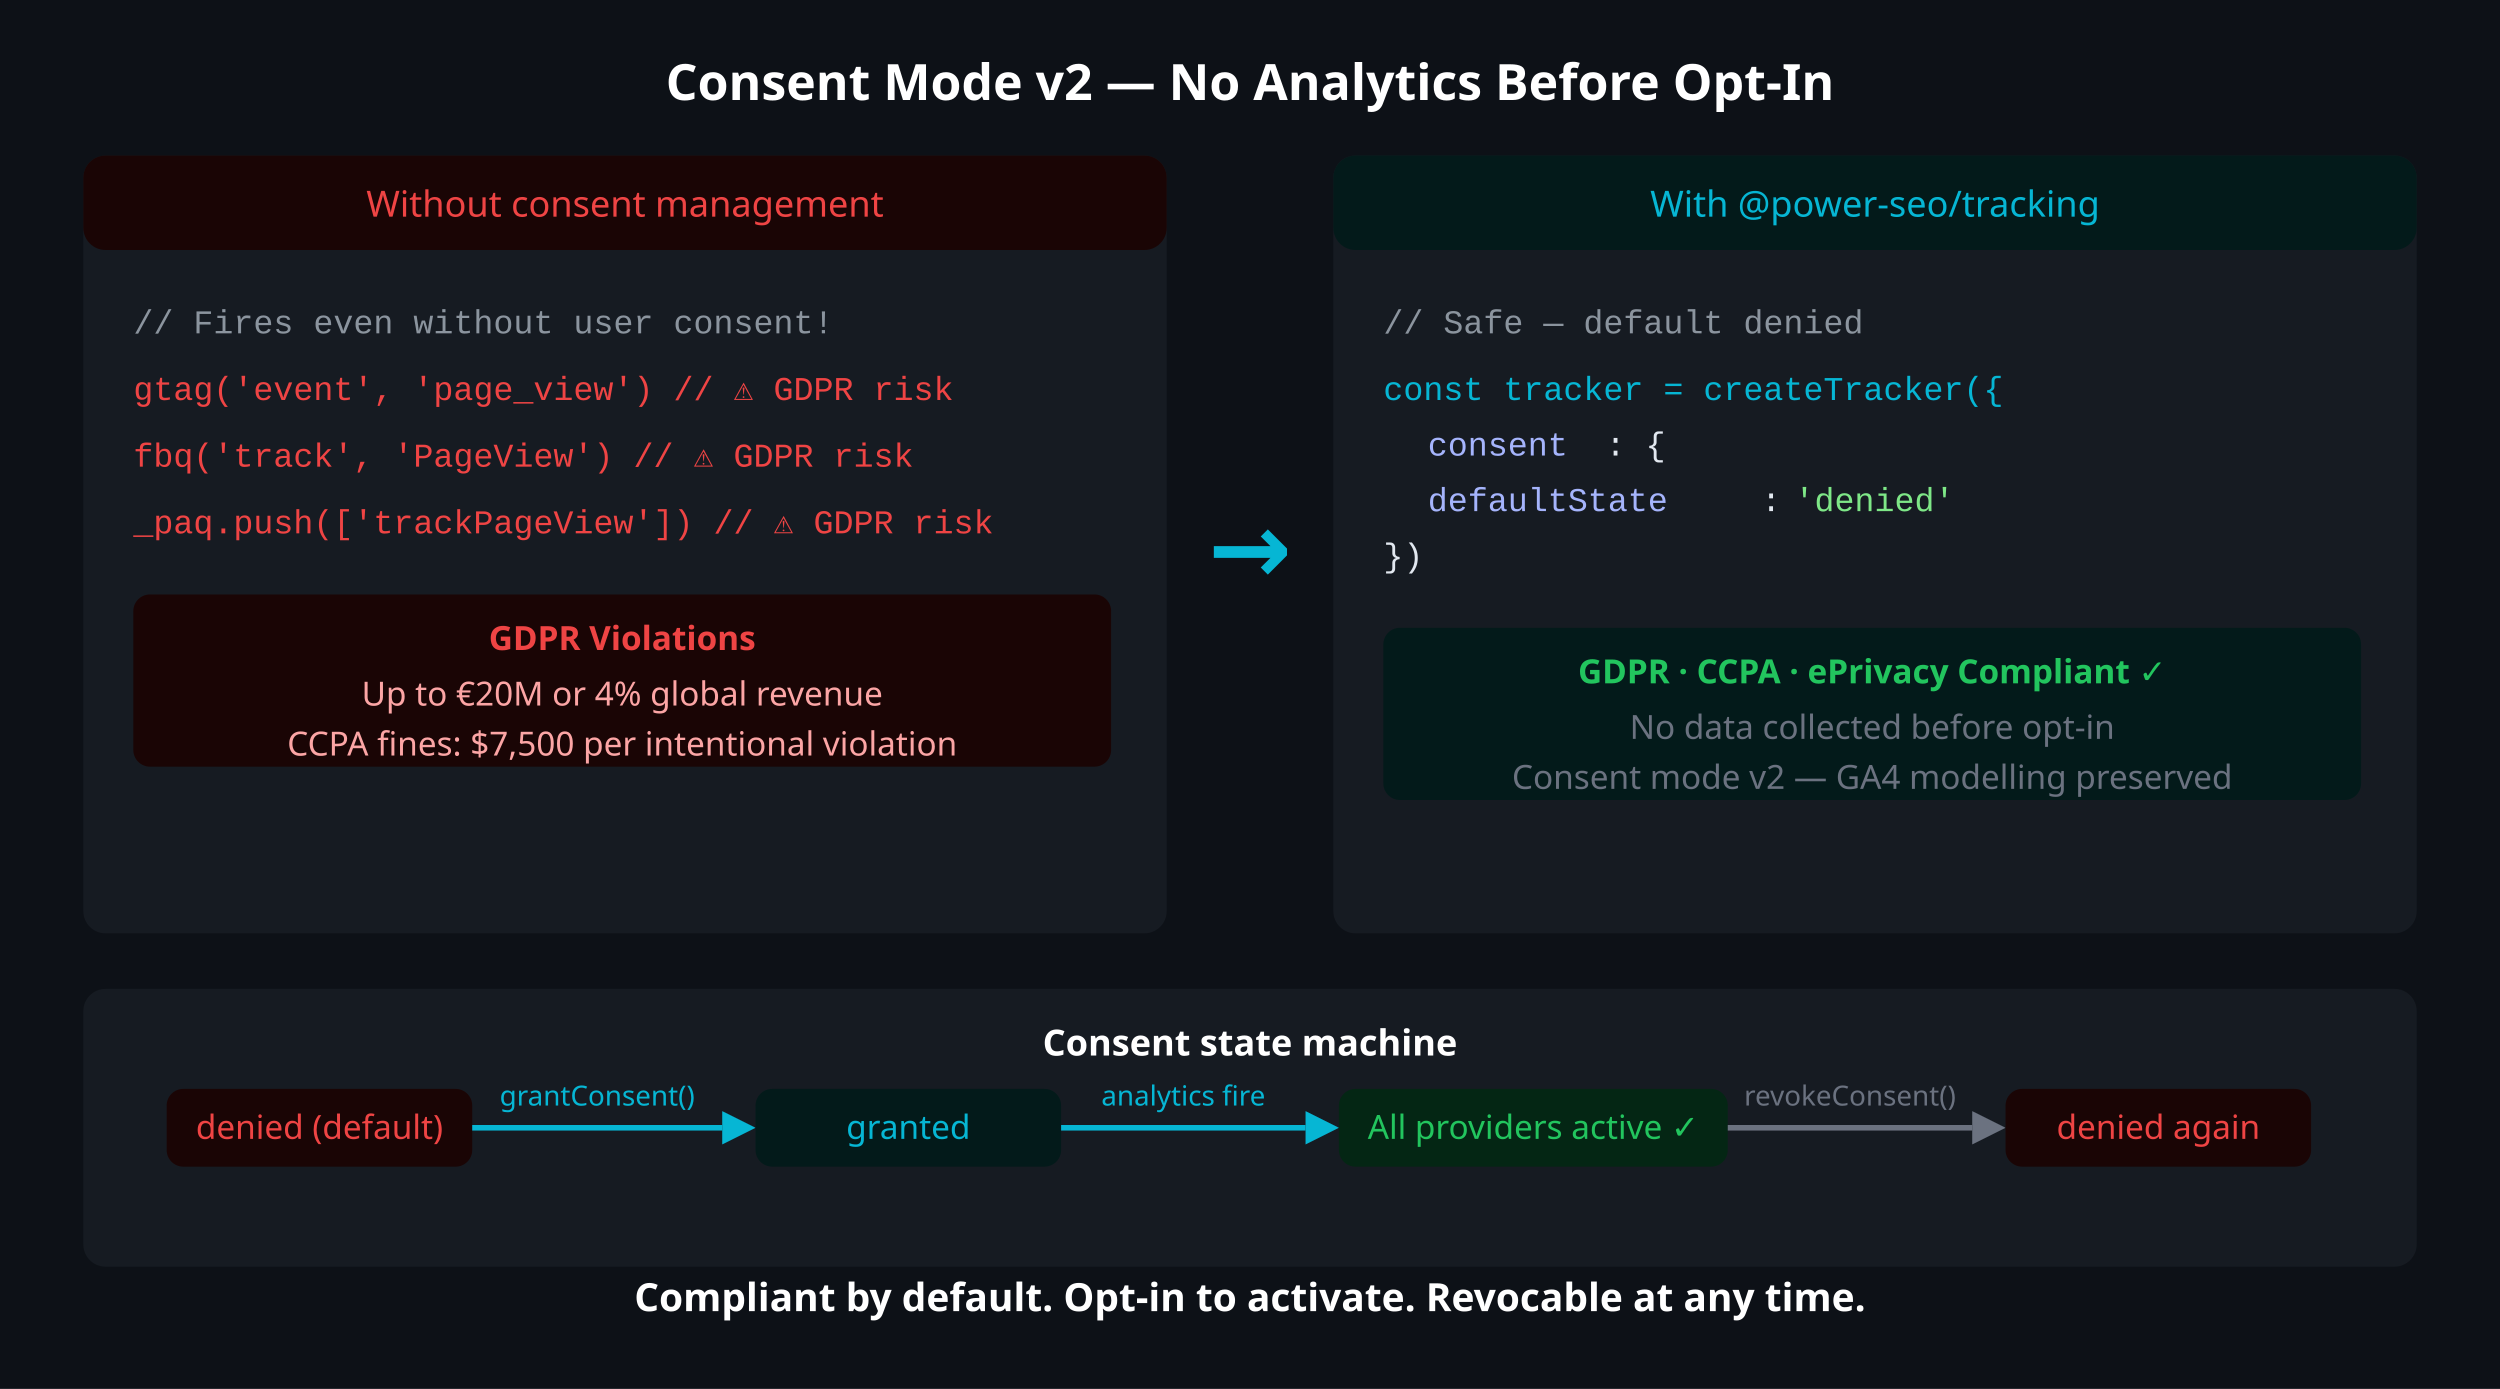
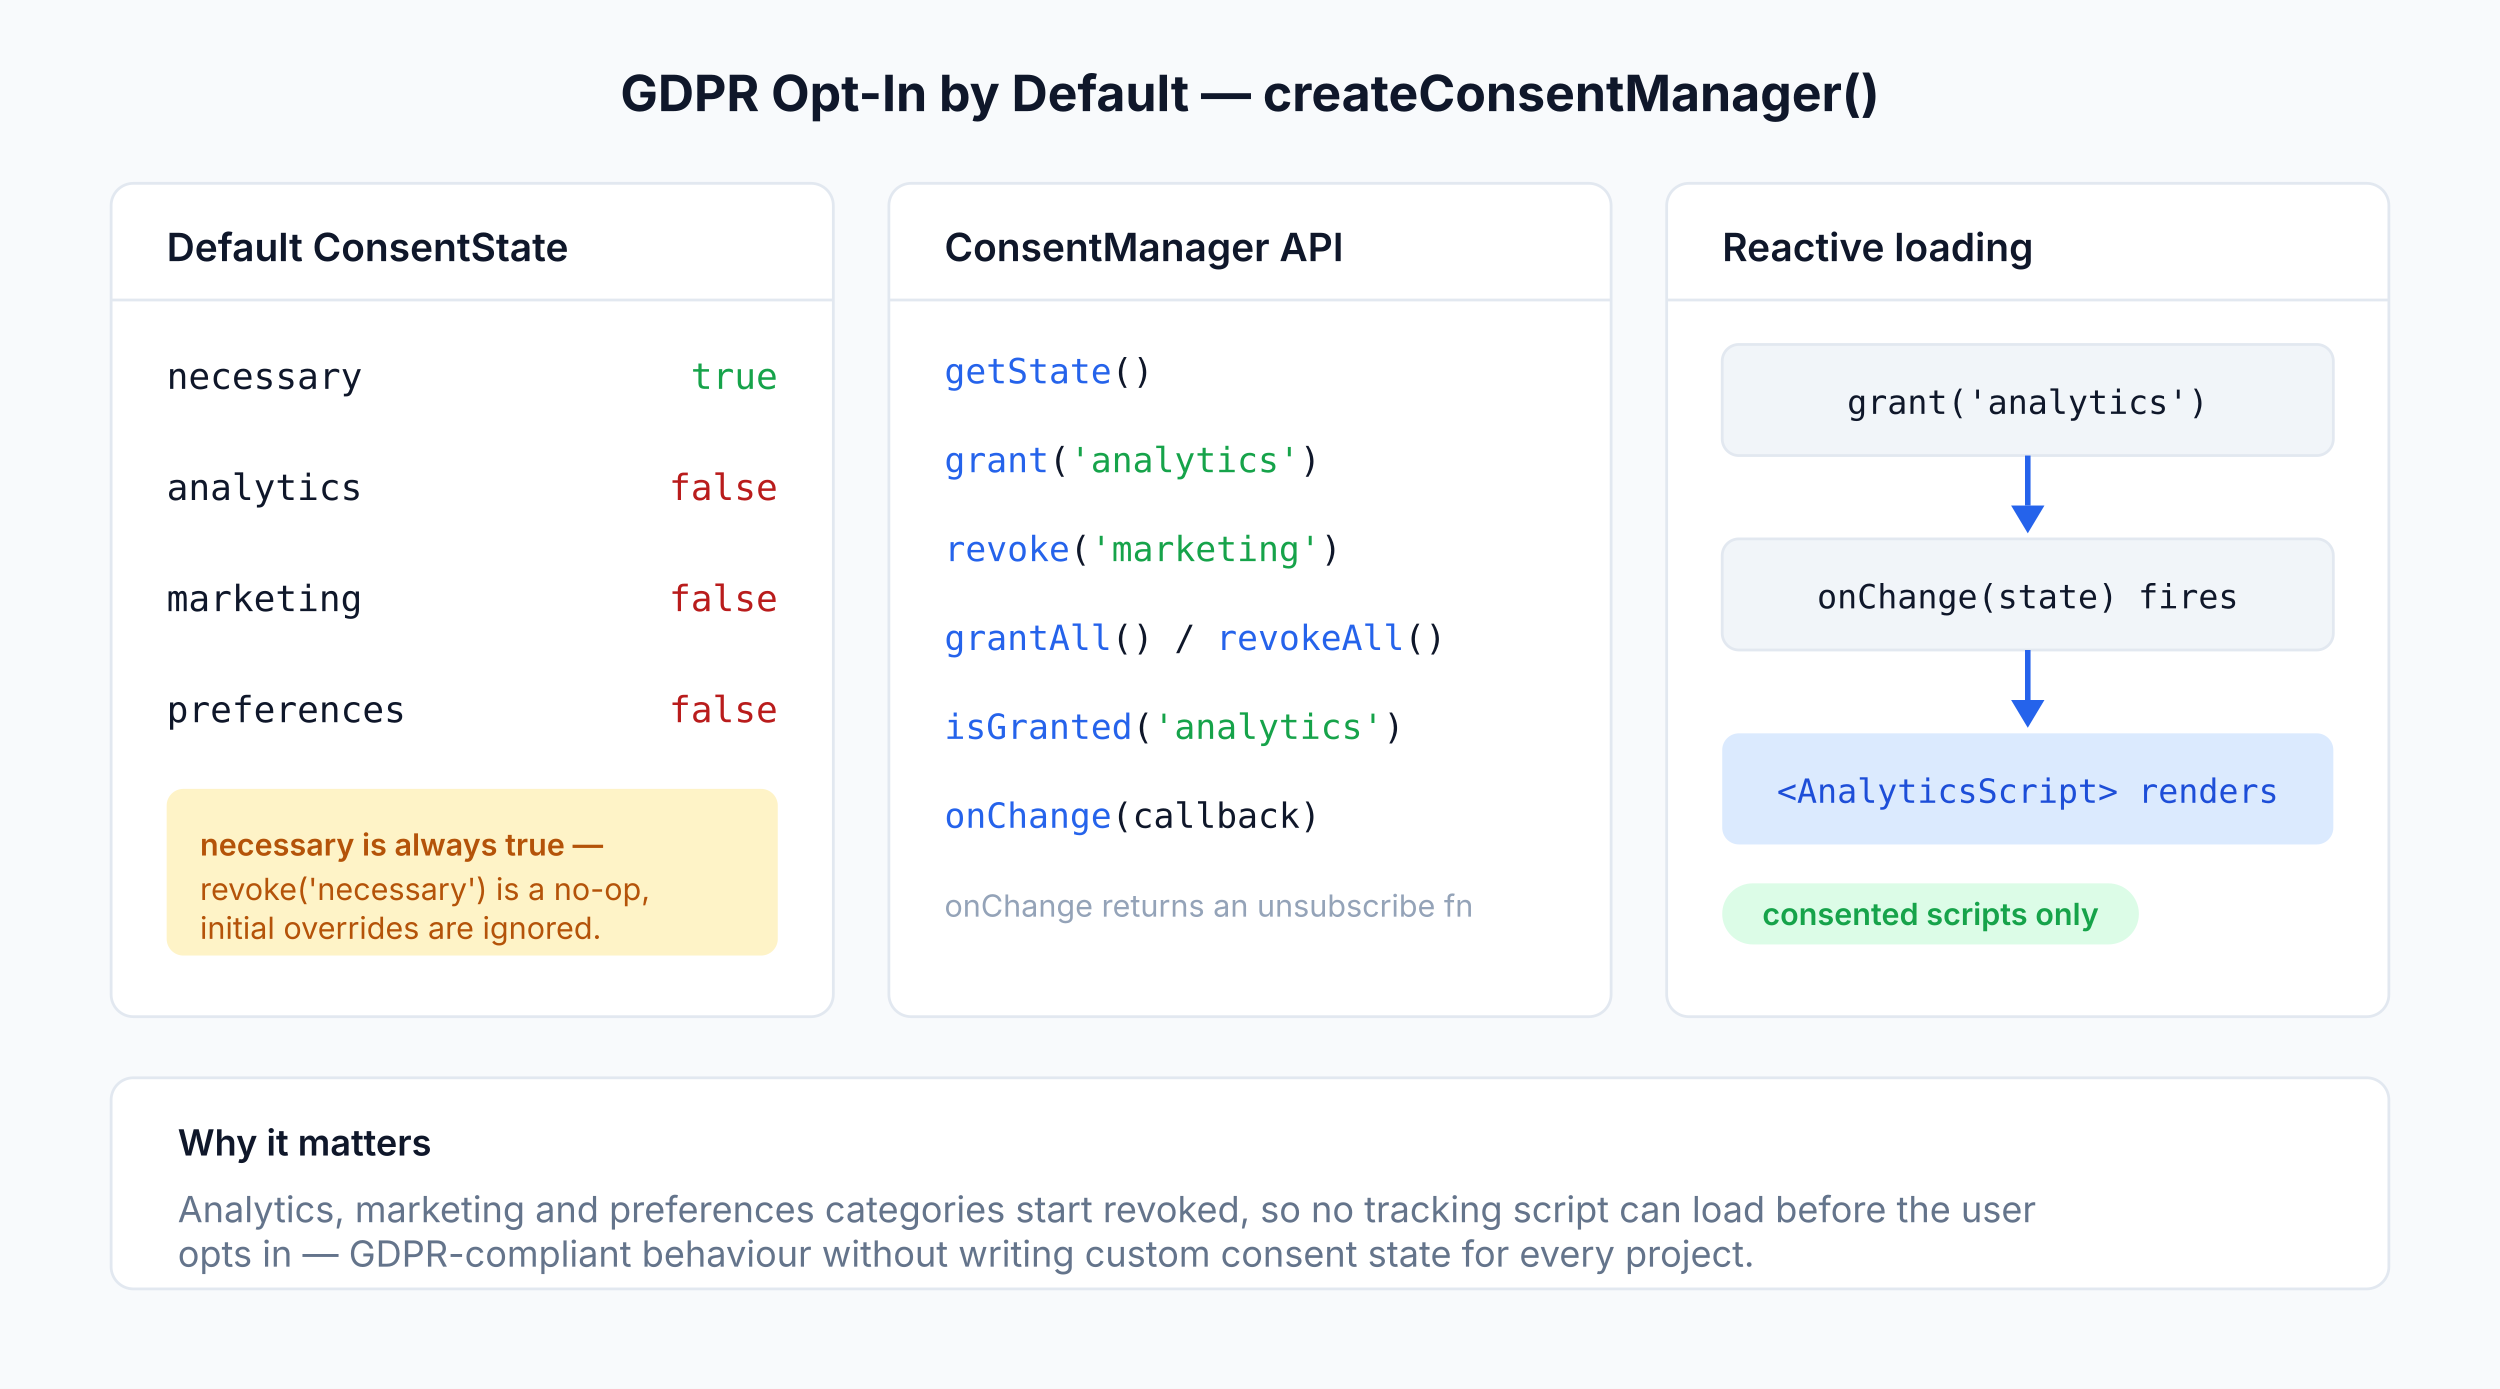
- <svg xmlns="http://www.w3.org/2000/svg" width="900" height="500" viewBox="0 0 900 500" font-family="'Segoe UI', Inter, sans-serif">
-   <rect width="900" height="500" fill="#0d1117" />
-   <text x="450" y="36" font-family="'Segoe UI', sans-serif" font-size="18" fill="white" text-anchor="middle" font-weight="600">Consent Mode v2 — No Analytics Before Opt-In</text>
-   <rect x="30" y="56" width="390" height="280" rx="8" fill="#161b22" />
-   <rect x="30" y="56" width="390" height="34" rx="8" fill="#1a0505" />
-   <text x="225" y="78" font-family="'Segoe UI', sans-serif" font-size="13" fill="#ef4444" text-anchor="middle">Without consent management</text>
-   <text x="48" y="120" font-family="'Courier New', monospace" font-size="12" fill="#8b949e">// Fires even without user consent!</text>
-   <text x="48" y="144" font-family="'Courier New', monospace" font-size="12" fill="#ef4444">gtag('event', 'page_view')  // ⚠ GDPR risk</text>
-   <text x="48" y="168" font-family="'Courier New', monospace" font-size="12" fill="#ef4444">fbq('track', 'PageView')    // ⚠ GDPR risk</text>
-   <text x="48" y="192" font-family="'Courier New', monospace" font-size="12" fill="#ef4444">_paq.push(['trackPageView']) // ⚠ GDPR risk</text>
-   <rect x="48" y="214" width="352" height="62" rx="6" fill="#1a0505" />
-   <text x="224" y="234" font-family="'Segoe UI', sans-serif" font-size="12" fill="#ef4444" text-anchor="middle" font-weight="700">GDPR Violations</text>
-   <text x="224" y="254" font-family="'Segoe UI', sans-serif" font-size="12" fill="#fca5a5" text-anchor="middle">Up to €20M or 4% global revenue</text>
-   <text x="224" y="272" font-family="'Segoe UI', sans-serif" font-size="12" fill="#fca5a5" text-anchor="middle">CCPA fines: $7,500 per intentional violation</text>
-   <text x="450" y="210" font-family="'Segoe UI', sans-serif" font-size="36" fill="#06b6d4" text-anchor="middle" font-weight="700">→</text>
-   <rect x="480" y="56" width="390" height="280" rx="8" fill="#161b22" />
-   <rect x="480" y="56" width="390" height="34" rx="8" fill="#031a1a" />
-   <text x="675" y="78" font-family="'Segoe UI', sans-serif" font-size="13" fill="#06b6d4" text-anchor="middle">With @power-seo/tracking</text>
-   <text x="498" y="120" font-family="'Courier New', monospace" font-size="12" fill="#8b949e">// Safe — default denied</text>
-   <text x="498" y="144" font-family="'Courier New', monospace" font-size="12" fill="#06b6d4">const tracker = createTracker({</text>
-   <text x="514" y="164" font-family="'Courier New', monospace" font-size="12" fill="#a5b4fc">  consent</text>
-   <text x="578" y="164" font-family="'Courier New', monospace" font-size="12" fill="#e2e8f0">: { </text>
-   <text x="514" y="184" font-family="'Courier New', monospace" font-size="12" fill="#a5b4fc">    defaultState</text>
-   <text x="634" y="184" font-family="'Courier New', monospace" font-size="12" fill="#e2e8f0">: </text>
-   <text x="646" y="184" font-family="'Courier New', monospace" font-size="12" fill="#7ee787">'denied'</text>
-   <text x="498" y="204" font-family="'Courier New', monospace" font-size="12" fill="#e2e8f0">})</text>
-   <rect x="498" y="226" width="352" height="62" rx="6" fill="#031a1a" />
-   <text x="674" y="246" font-family="'Segoe UI', sans-serif" font-size="12" fill="#22c55e" text-anchor="middle" font-weight="700">GDPR · CCPA · ePrivacy Compliant ✓</text>
-   <text x="674" y="266" font-family="'Segoe UI', sans-serif" font-size="12" fill="#6b7280" text-anchor="middle">No data collected before opt-in</text>
-   <text x="674" y="284" font-family="'Segoe UI', sans-serif" font-size="12" fill="#6b7280" text-anchor="middle">Consent mode v2 — GA4 modelling preserved</text>
-   <rect x="30" y="356" width="840" height="100" rx="8" fill="#161b22" />
-   <text x="450" y="380" font-family="'Segoe UI', sans-serif" font-size="13" fill="white" text-anchor="middle" font-weight="600">Consent state machine</text>
-   <rect x="60" y="392" width="110" height="28" rx="6" fill="#1a0505" />
-   <text x="115" y="410" font-family="'Segoe UI', sans-serif" font-size="12" fill="#ef4444" text-anchor="middle">denied (default)</text>
-   <line x1="170" y1="406" x2="260" y2="406" stroke="#06b6d4" stroke-width="2" />
-   <polygon points="260,400 272,406 260,412" fill="#06b6d4" />
-   <text x="215" y="398" font-family="'Segoe UI', sans-serif" font-size="10" fill="#06b6d4" text-anchor="middle">grantConsent()</text>
-   <rect x="272" y="392" width="110" height="28" rx="6" fill="#031a1a" />
-   <text x="327" y="410" font-family="'Segoe UI', sans-serif" font-size="12" fill="#06b6d4" text-anchor="middle">granted</text>
-   <line x1="382" y1="406" x2="470" y2="406" stroke="#06b6d4" stroke-width="2" />
-   <polygon points="470,400 482,406 470,412" fill="#06b6d4" />
-   <text x="426" y="398" font-family="'Segoe UI', sans-serif" font-size="10" fill="#06b6d4" text-anchor="middle">analytics fire</text>
-   <rect x="482" y="392" width="140" height="28" rx="6" fill="#042614" />
-   <text x="552" y="410" font-family="'Segoe UI', sans-serif" font-size="12" fill="#22c55e" text-anchor="middle">All providers active ✓</text>
-   <line x1="622" y1="406" x2="710" y2="406" stroke="#6b7280" stroke-width="2" />
-   <polygon points="710,400 722,406 710,412" fill="#6b7280" />
-   <text x="666" y="398" font-family="'Segoe UI', sans-serif" font-size="10" fill="#6b7280" text-anchor="middle">revokeConsent()</text>
-   <rect x="722" y="392" width="110" height="28" rx="6" fill="#1a0505" />
-   <text x="777" y="410" font-family="'Segoe UI', sans-serif" font-size="12" fill="#ef4444" text-anchor="middle">denied again</text>
-   <text x="450" y="472" font-family="'Segoe UI', sans-serif" font-size="14" fill="white" text-anchor="middle" font-weight="600">Compliant by default. Opt-in to activate. Revocable at any time.</text>
+ <svg xmlns="http://www.w3.org/2000/svg" width="900" height="500" viewBox="0 0 900 500">
+   <defs>
+     <style>
+     .font-ui { font-family: 'Inter', -apple-system, 'Segoe UI', sans-serif; }
+     .font-mono { font-family: 'JetBrains Mono', 'Fira Code', Consolas, monospace; }
+   </style>
+   </defs>
+   <rect width="900" height="500" fill="#f8fafc" />
+   <text x="450" y="40" class="font-ui" font-size="18" font-weight="700" fill="#0f172a" text-anchor="middle">GDPR Opt-In by Default — createConsentManager()</text>
+   <rect x="40" y="66" width="260" height="300" rx="8" fill="#ffffff" stroke="#e2e8f0" />
+   <text x="60" y="94" class="font-ui" font-size="14" font-weight="600" fill="#0f172a">Default ConsentState</text>
+   <line x1="40" y1="108" x2="300" y2="108" stroke="#e2e8f0" />
+   <g class="font-mono" font-size="13" fill="#0f172a">
+     <text x="60" y="140">necessary</text>
+     <text x="60" y="180">analytics</text>
+     <text x="60" y="220">marketing</text>
+     <text x="60" y="260">preferences</text>
+   </g>
+   <g class="font-mono" font-size="13" text-anchor="end">
+     <text x="280" y="140" fill="#16a34a">true</text>
+     <text x="280" y="180" fill="#b91c1c">false</text>
+     <text x="280" y="220" fill="#b91c1c">false</text>
+     <text x="280" y="260" fill="#b91c1c">false</text>
+   </g>
+   <rect x="60" y="284" width="220" height="60" rx="6" fill="#fef3c7" />
+   <text x="72" y="308" class="font-ui" font-size="11" font-weight="600" fill="#b45309">necessary is always true —</text>
+   <text x="72" y="324" class="font-ui" font-size="11" fill="#b45309">revoke('necessary') is a no-op,</text>
+   <text x="72" y="338" class="font-ui" font-size="11" fill="#b45309">initial overrides are ignored.</text>
+   <rect x="320" y="66" width="260" height="300" rx="8" fill="#ffffff" stroke="#e2e8f0" />
+   <text x="340" y="94" class="font-ui" font-size="14" font-weight="600" fill="#0f172a">ConsentManager API</text>
+   <line x1="320" y1="108" x2="580" y2="108" stroke="#e2e8f0" />
+   <g class="font-mono" font-size="12.5" fill="#0f172a">
+     <text x="340" y="138">
+       <tspan fill="#2563eb">getState</tspan>()</text>
+     <text x="340" y="170">
+       <tspan fill="#2563eb">grant</tspan>(<tspan fill="#16a34a">'analytics'</tspan>)</text>
+     <text x="340" y="202">
+       <tspan fill="#2563eb">revoke</tspan>(<tspan fill="#16a34a">'marketing'</tspan>)</text>
+     <text x="340" y="234">
+       <tspan fill="#2563eb">grantAll</tspan>() / <tspan fill="#2563eb">revokeAll</tspan>()</text>
+     <text x="340" y="266">
+       <tspan fill="#2563eb">isGranted</tspan>(<tspan fill="#16a34a">'analytics'</tspan>)</text>
+     <text x="340" y="298">
+       <tspan fill="#2563eb">onChange</tspan>(callback)</text>
+   </g>
+   <text x="340" y="330" class="font-ui" font-size="11" fill="#94a3b8">onChange returns an unsubscribe fn</text>
+   <rect x="600" y="66" width="260" height="300" rx="8" fill="#ffffff" stroke="#e2e8f0" />
+   <text x="620" y="94" class="font-ui" font-size="14" font-weight="600" fill="#0f172a">Reactive loading</text>
+   <line x1="600" y1="108" x2="860" y2="108" stroke="#e2e8f0" />
+   <rect x="620" y="124" width="220" height="40" rx="6" fill="#f1f5f9" stroke="#e2e8f0" />
+   <text x="730" y="149" class="font-mono" font-size="12" fill="#0f172a" text-anchor="middle">grant('analytics')</text>
+   <line x1="730" y1="164" x2="730" y2="182" stroke="#2563eb" stroke-width="2" />
+   <path d="M724 182 L730 192 L736 182 Z" fill="#2563eb" />
+   <rect x="620" y="194" width="220" height="40" rx="6" fill="#f1f5f9" stroke="#e2e8f0" />
+   <text x="730" y="219" class="font-mono" font-size="12" fill="#0f172a" text-anchor="middle">onChange(state) fires</text>
+   <line x1="730" y1="234" x2="730" y2="252" stroke="#2563eb" stroke-width="2" />
+   <path d="M724 252 L730 262 L736 252 Z" fill="#2563eb" />
+   <rect x="620" y="264" width="220" height="40" rx="6" fill="#dbeafe" />
+   <text x="730" y="289" class="font-mono" font-size="12" fill="#1d4ed8" text-anchor="middle">&lt;AnalyticsScript&gt; renders</text>
+   <rect x="620" y="318" width="150" height="22" rx="11" fill="#dcfce7" />
+   <text x="695" y="333" class="font-ui" font-size="11" font-weight="600" fill="#16a34a" text-anchor="middle">consented scripts only</text>
+   <rect x="40" y="388" width="820" height="76" rx="8" fill="#ffffff" stroke="#e2e8f0" />
+   <text x="64" y="416" class="font-ui" font-size="13" font-weight="600" fill="#0f172a">Why it matters</text>
+   <text x="64" y="440" class="font-ui" font-size="13" fill="#64748b">Analytics, marketing and preferences categories start revoked, so no tracking script can load before the user</text>
+   <text x="64" y="456" class="font-ui" font-size="13" fill="#64748b">opts in — GDPR-compliant behaviour without writing custom consent state for every project.</text>
</svg>
